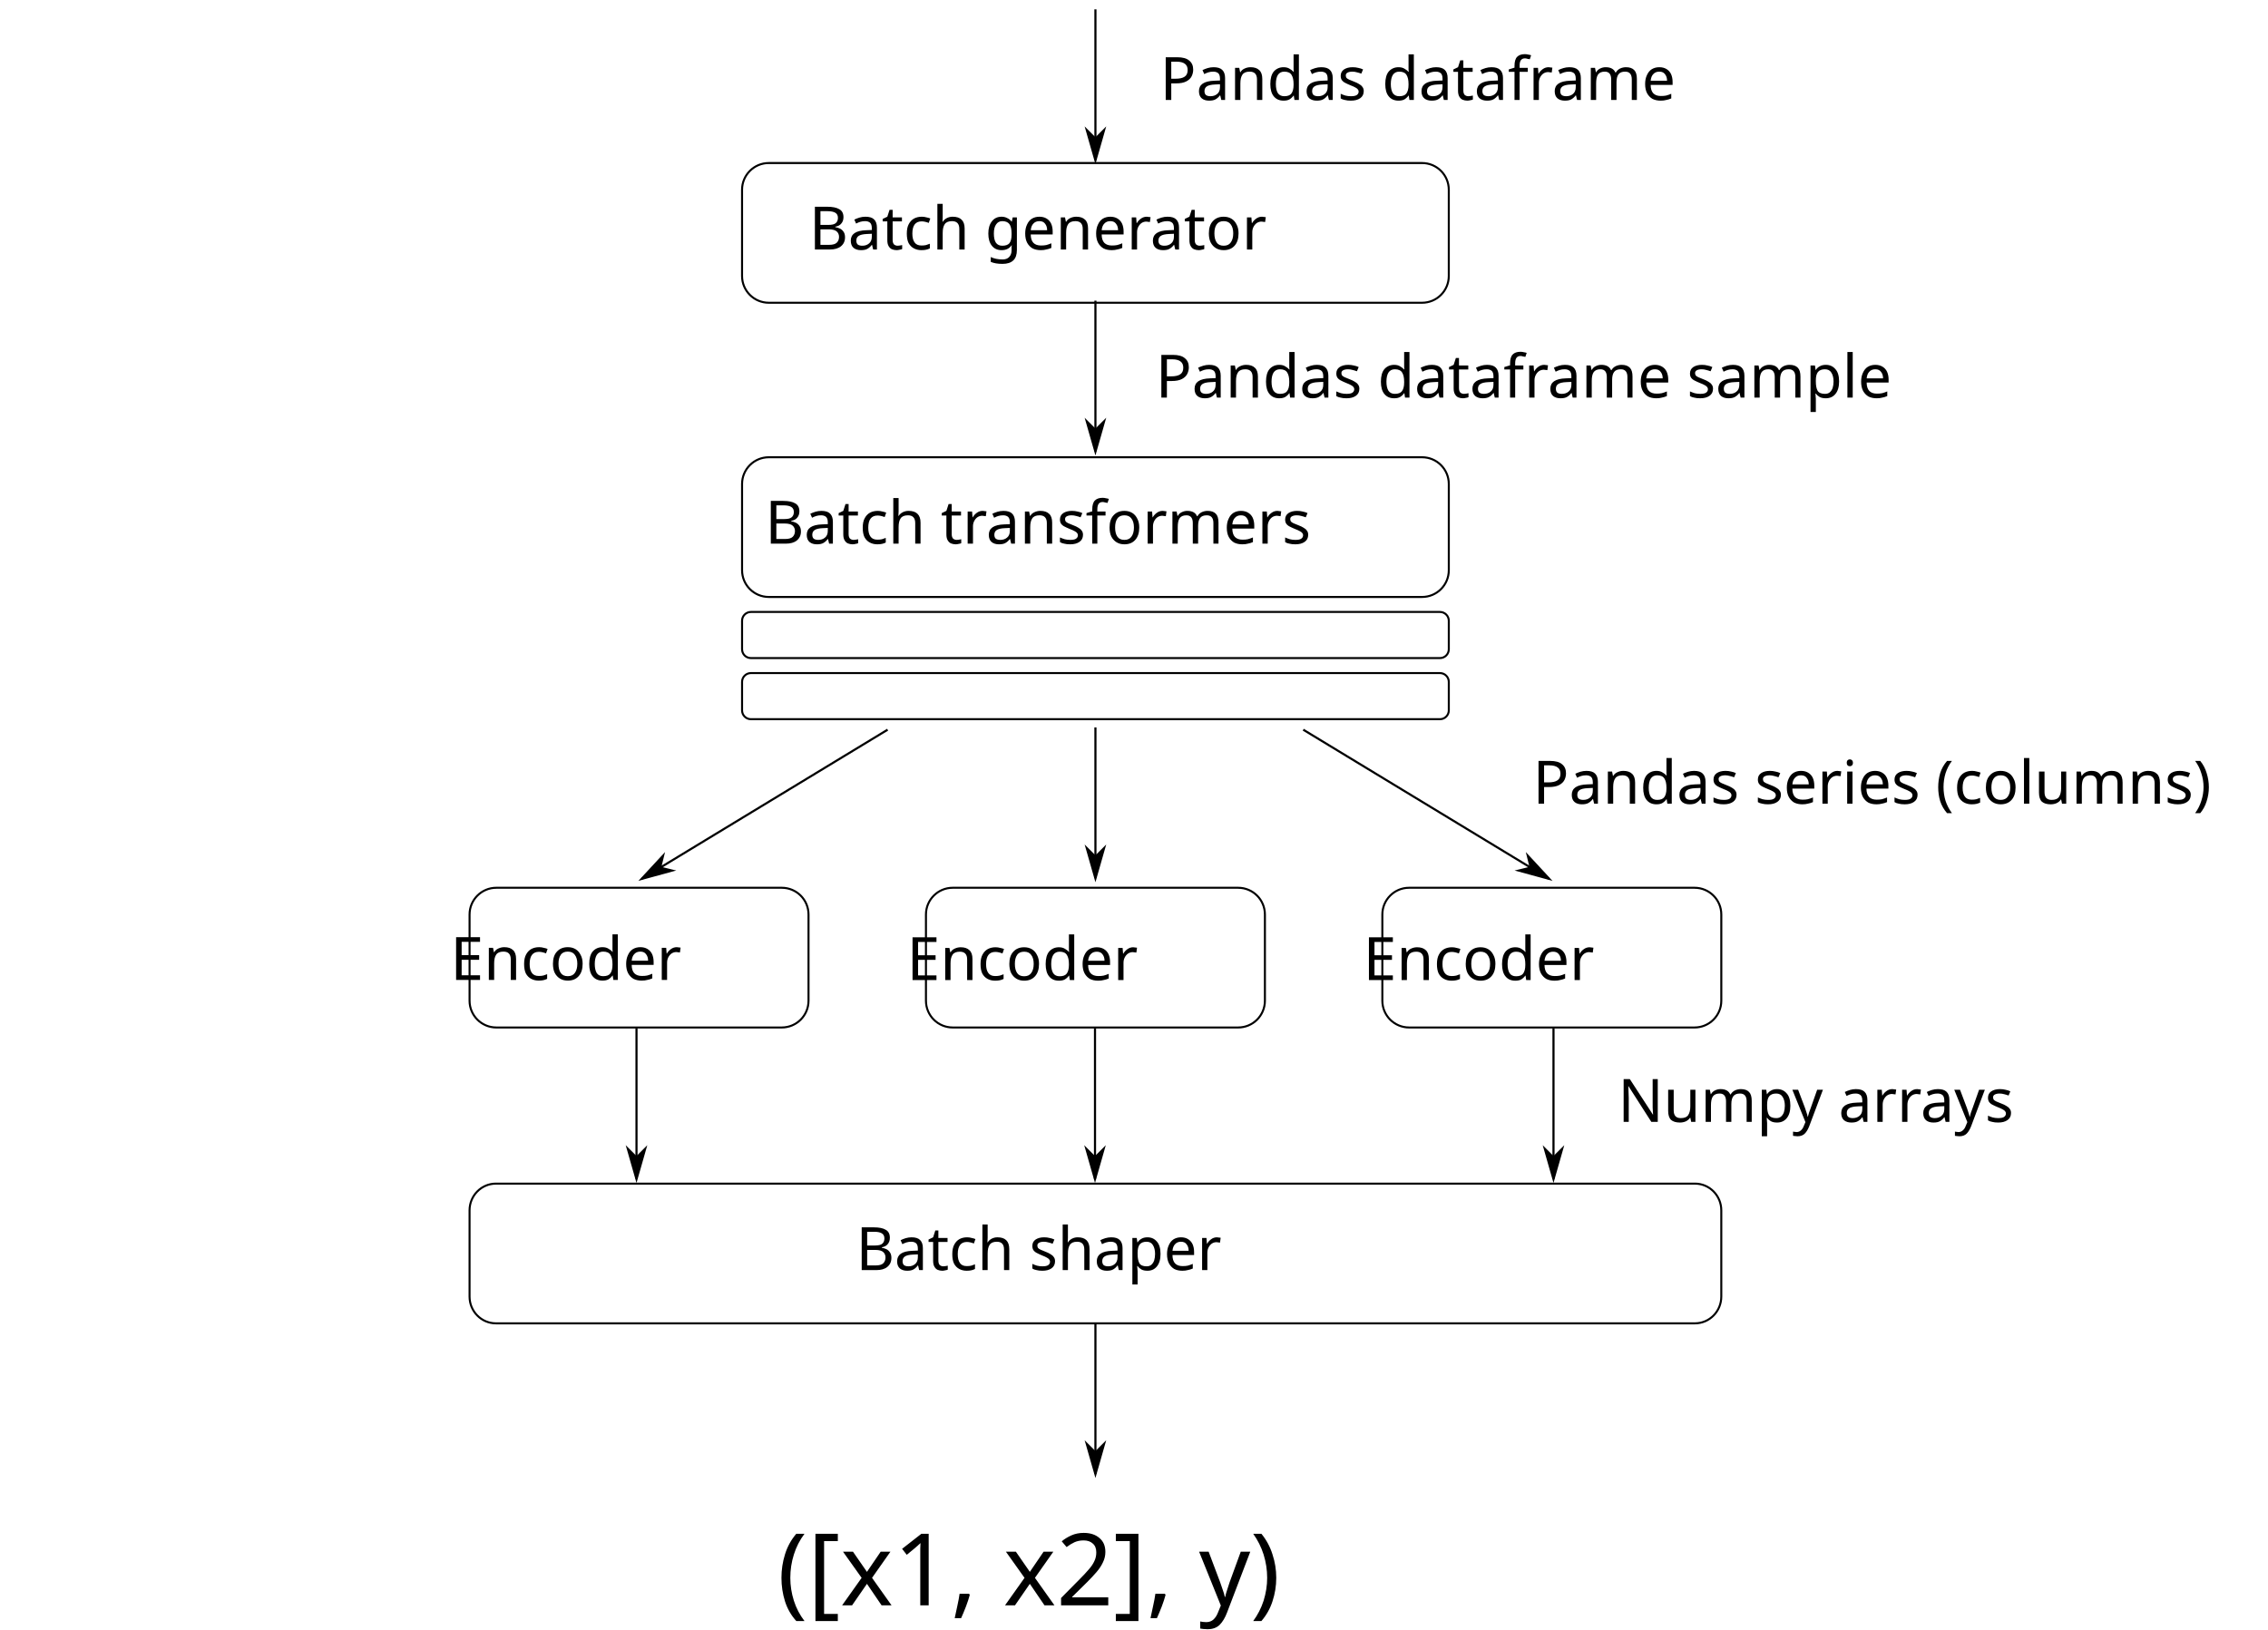
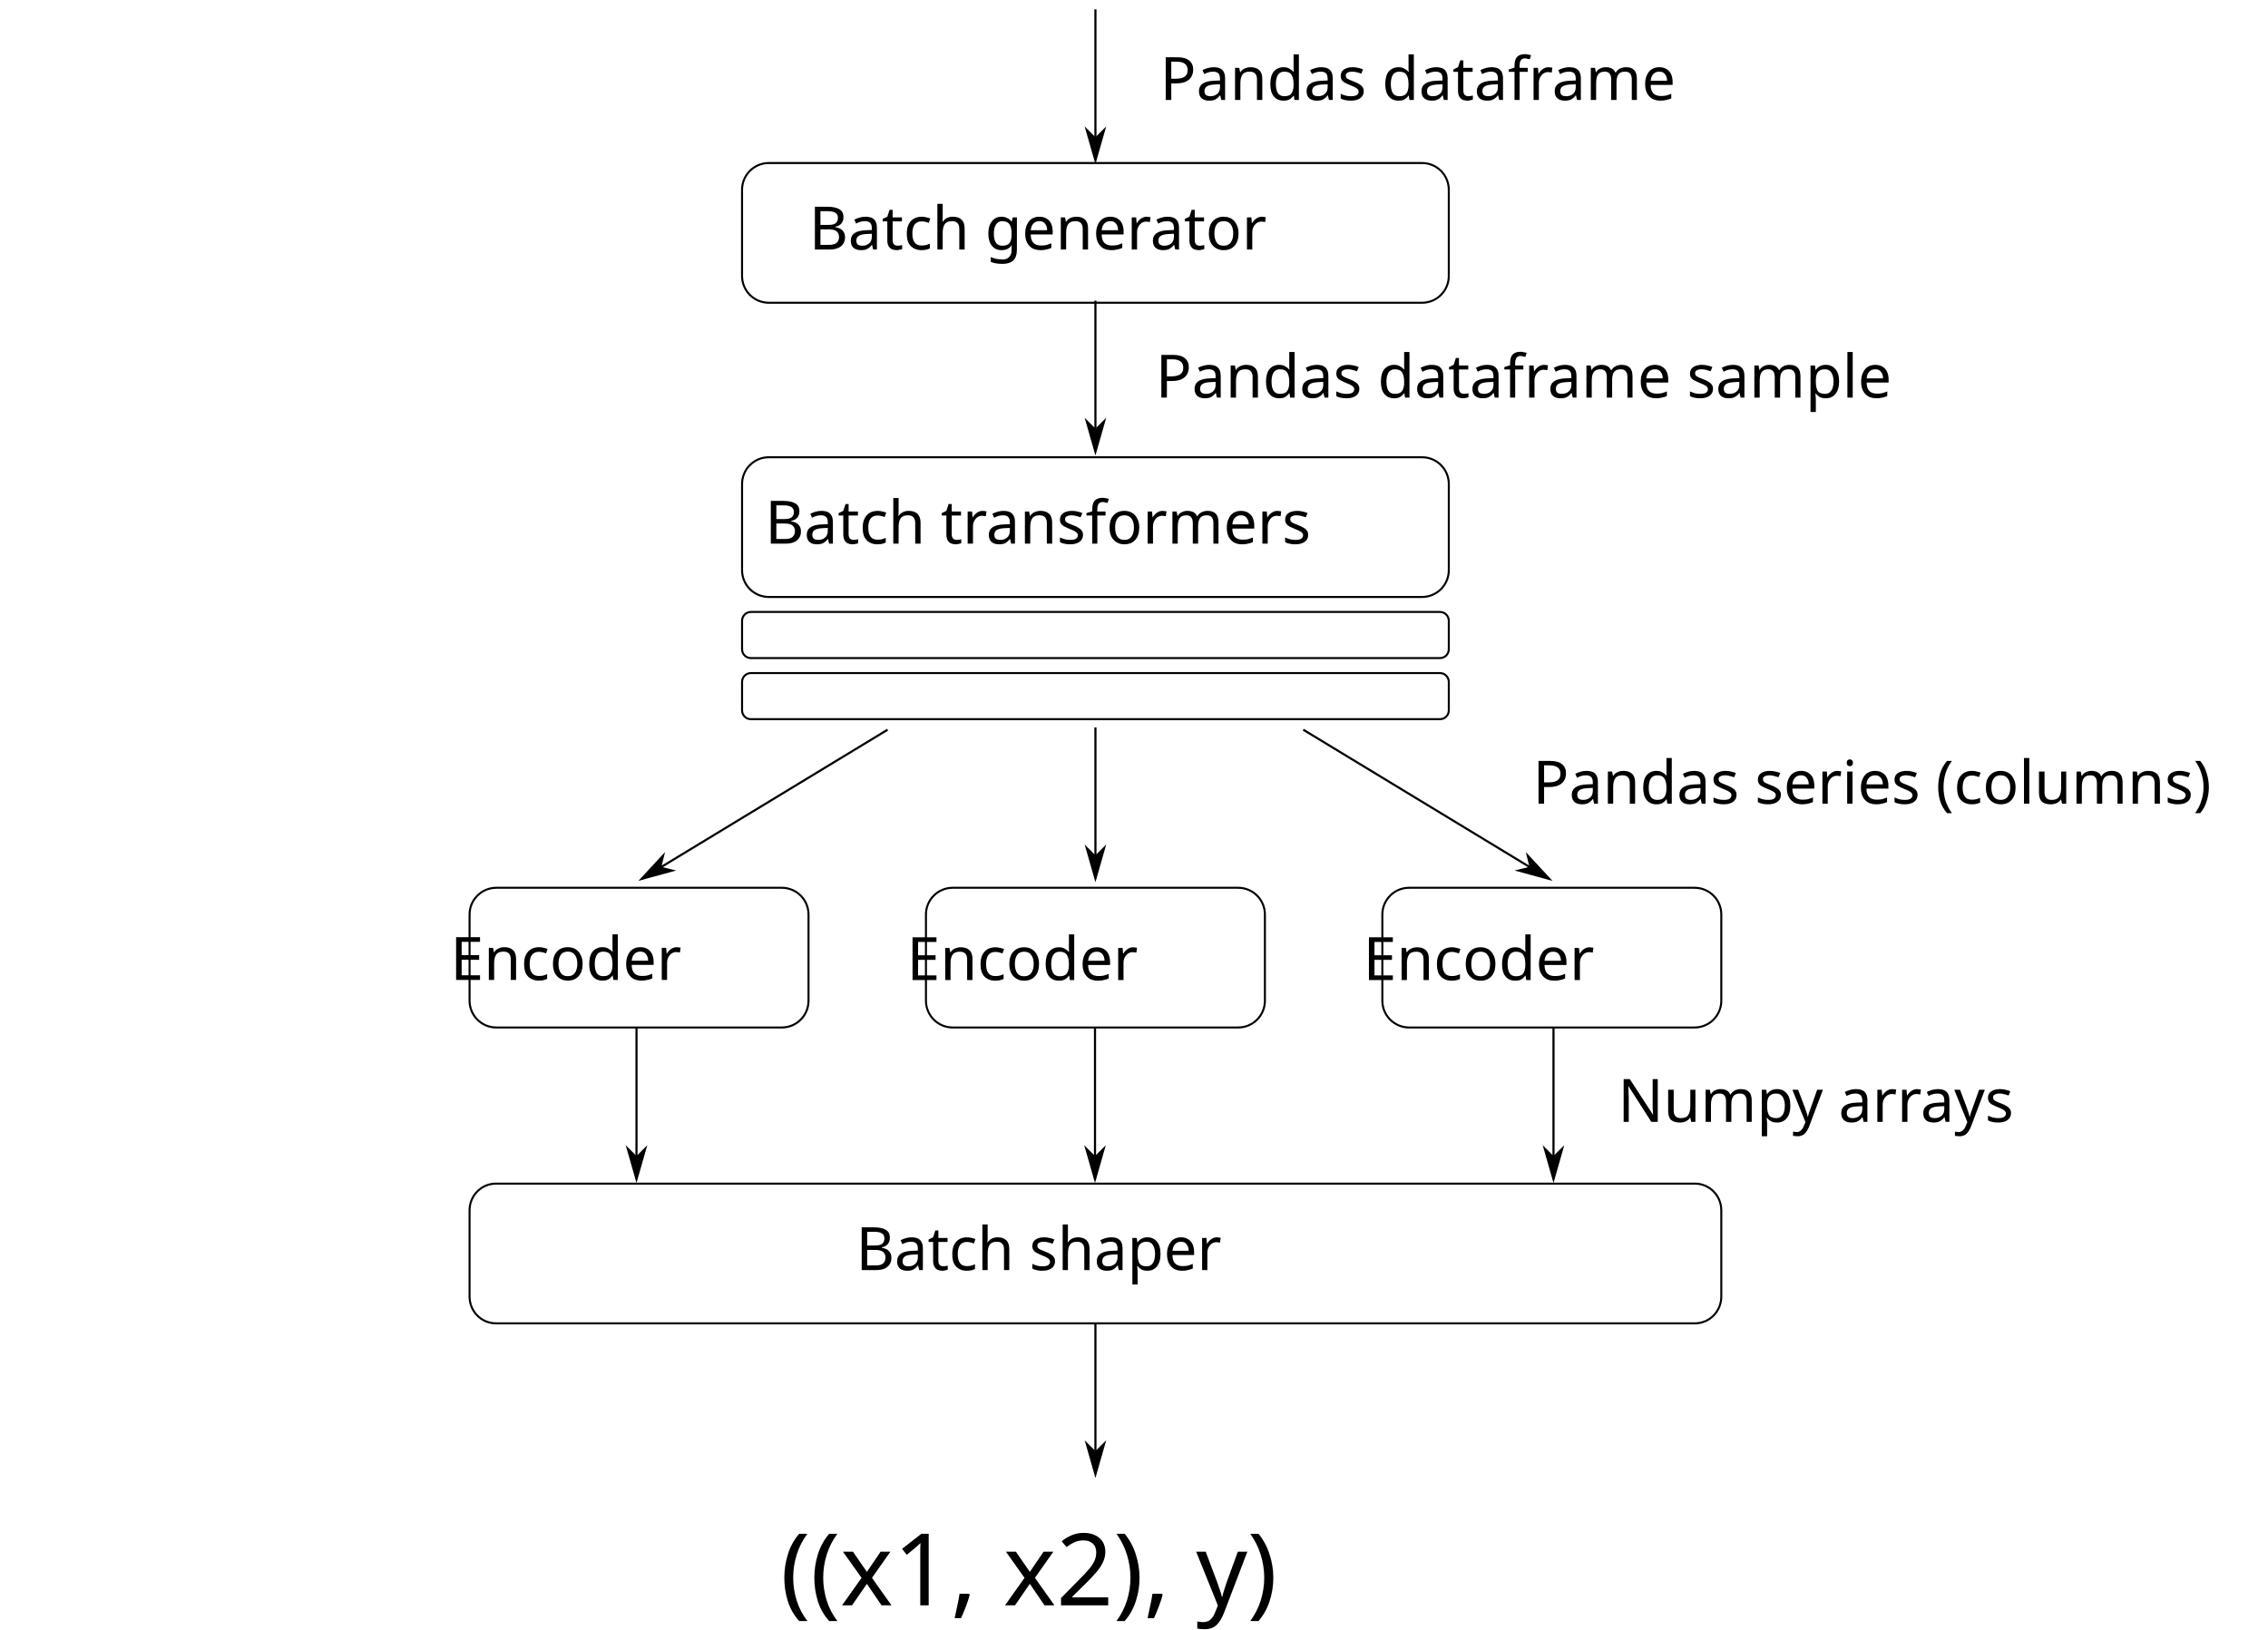
<svg xmlns="http://www.w3.org/2000/svg" width="160mm" height="115mm" viewBox="0 0 160 115" version="1.1" id="svg8">
  <defs id="defs2">
    <marker orient="auto" refY="0" refX="0" id="Arrow1Lend" style="overflow:visible">
      <path id="path959" d="M 0,0 5,-5 -12.5,0 5,5 Z" style="fill:#000000;fill-opacity:1;fill-rule:evenodd;stroke:#000000;stroke-width:1pt;stroke-opacity:1" transform="matrix(-0.8,0,0,-0.8,-10,0)" />
    </marker>
    <marker orient="auto" refY="0" refX="0" id="Arrow1Lstart" style="overflow:visible">
      <path id="path956" d="M 0,0 5,-5 -12.5,0 5,5 Z" style="fill:#000000;fill-opacity:1;fill-rule:evenodd;stroke:#000000;stroke-width:1pt;stroke-opacity:1" transform="matrix(0.8,0,0,0.8,10,0)" />
    </marker>
    <marker orient="auto" refY="0" refX="0" id="Arrow1Lend-7" style="overflow:visible">
      <path id="path959-3" d="M 0,0 5,-5 -12.5,0 5,5 Z" style="fill:#000000;fill-opacity:1;fill-rule:evenodd;stroke:#000000;stroke-width:1pt;stroke-opacity:1" transform="matrix(-0.8,0,0,-0.8,-10,0)" />
    </marker>
    <marker orient="auto" refY="0" refX="0" id="Arrow1Lend-2" style="overflow:visible">
      <path id="path959-6" d="M 0,0 5,-5 -12.5,0 5,5 Z" style="fill:#000000;fill-opacity:1;fill-rule:evenodd;stroke:#000000;stroke-width:1pt;stroke-opacity:1" transform="matrix(-0.8,0,0,-0.8,-10,0)" />
    </marker>
    <marker orient="auto" refY="0" refX="0" id="Arrow1Lend-2-8" style="overflow:visible">
      <path id="path959-6-7" d="M 0,0 5,-5 -12.5,0 5,5 Z" style="fill:#000000;fill-opacity:1;fill-rule:evenodd;stroke:#000000;stroke-width:1pt;stroke-opacity:1" transform="matrix(-0.8,0,0,-0.8,-10,0)" />
    </marker>
    <marker orient="auto" refY="0" refX="0" id="Arrow1Lend-2-8-6" style="overflow:visible">
      <path id="path959-6-7-0" d="M 0,0 5,-5 -12.5,0 5,5 Z" style="fill:#000000;fill-opacity:1;fill-rule:evenodd;stroke:#000000;stroke-width:1pt;stroke-opacity:1" transform="matrix(-0.8,0,0,-0.8,-10,0)" />
    </marker>
    <marker orient="auto" refY="0" refX="0" id="Arrow1Lend-79" style="overflow:visible">
      <path id="path959-39" d="M 0,0 5,-5 -12.5,0 5,5 Z" style="fill:#000000;fill-opacity:1;fill-rule:evenodd;stroke:#000000;stroke-width:1pt;stroke-opacity:1" transform="matrix(-0.8,0,0,-0.8,-10,0)" />
    </marker>
    <marker orient="auto" refY="0" refX="0" id="Arrow1Lend-79-3" style="overflow:visible">
      <path id="path959-39-0" d="M 0,0 5,-5 -12.5,0 5,5 Z" style="fill:#000000;fill-opacity:1;fill-rule:evenodd;stroke:#000000;stroke-width:1pt;stroke-opacity:1" transform="matrix(-0.8,0,0,-0.8,-10,0)" />
    </marker>
    <marker orient="auto" refY="0" refX="0" id="Arrow1Lend-79-3-7" style="overflow:visible">
      <path id="path959-39-0-8" d="M 0,0 5,-5 -12.5,0 5,5 Z" style="fill:#000000;fill-opacity:1;fill-rule:evenodd;stroke:#000000;stroke-width:1pt;stroke-opacity:1" transform="matrix(-0.8,0,0,-0.8,-10,0)" />
    </marker>
    <marker orient="auto" refY="0" refX="0" id="Arrow1Lend-79-3-4" style="overflow:visible">
      <path id="path959-39-0-9" d="M 0,0 5,-5 -12.5,0 5,5 Z" style="fill:#000000;fill-opacity:1;fill-rule:evenodd;stroke:#000000;stroke-width:1pt;stroke-opacity:1" transform="matrix(-0.8,0,0,-0.8,-10,0)" />
    </marker>
  </defs>
  <g id="layer1" transform="translate(0,-182)">
    <g id="g1431" transform="translate(29.78562,173.1111)">
      <rect ry="1.887" style="fill:none;stroke:#000000;stroke-width:0.142;stroke-miterlimit:4;stroke-dasharray:none;stroke-opacity:1" y="20.392" x="22.564" height="9.858" width="49.858" id="rect10" />
      <text id="text819" y="26.489" x="47.288" style="font-style:normal;font-variant:normal;font-weight:normal;font-stretch:normal;font-size:4.233px;line-height:1.25;font-family:sans-serif;-inkscape-font-specification:'sans-serif, Normal';font-variant-ligatures:normal;font-variant-caps:normal;font-variant-numeric:normal;font-feature-settings:normal;text-align:center;letter-spacing:0px;word-spacing:0px;writing-mode:lr-tb;text-anchor:middle;fill:#000000;fill-opacity:1;stroke:none;stroke-width:0.265" xml:space="preserve">
        <tspan style="font-style:normal;font-variant:normal;font-weight:normal;font-stretch:normal;font-size:4.233px;font-family:sans-serif;-inkscape-font-specification:'sans-serif, Normal';font-variant-ligatures:normal;font-variant-caps:normal;font-variant-numeric:normal;font-feature-settings:normal;text-align:center;writing-mode:lr-tb;text-anchor:middle;stroke-width:0.265" y="26.489" x="47.288" id="tspan817">Batch generator</tspan>
      </text>
    </g>
    <g id="g1426" transform="translate(29.63226,175.7569)">
      <rect ry="1.887" style="fill:none;stroke:#000000;stroke-width:0.142;stroke-miterlimit:4;stroke-dasharray:none;stroke-opacity:1" y="38.505" x="22.718" height="9.858" width="49.858" id="rect10-0" />
      <text id="text819-4" y="44.602" x="47.441" style="font-style:normal;font-variant:normal;font-weight:normal;font-stretch:normal;font-size:4.233px;line-height:1.25;font-family:sans-serif;-inkscape-font-specification:'sans-serif, Normal';font-variant-ligatures:normal;font-variant-caps:normal;font-variant-numeric:normal;font-feature-settings:normal;text-align:center;letter-spacing:0px;word-spacing:0px;writing-mode:lr-tb;text-anchor:middle;fill:#000000;fill-opacity:1;stroke:none;stroke-width:0.265" xml:space="preserve">
        <tspan style="font-style:normal;font-variant:normal;font-weight:normal;font-stretch:normal;font-size:4.233px;font-family:sans-serif;-inkscape-font-specification:'sans-serif, Normal';font-variant-ligatures:normal;font-variant-caps:normal;font-variant-numeric:normal;font-feature-settings:normal;text-align:center;writing-mode:lr-tb;text-anchor:middle;stroke-width:0.265" y="44.602" x="47.441" id="tspan817-0">Batch transformers</tspan>
      </text>
      <rect ry="0.623" style="fill:none;stroke:#000000;stroke-width:0.142;stroke-miterlimit:4;stroke-dasharray:none;stroke-opacity:1" y="49.421" x="22.718" height="3.254" width="49.858" id="rect10-6" />
      <rect ry="0.623" style="fill:none;stroke:#000000;stroke-width:0.142;stroke-miterlimit:4;stroke-dasharray:none;stroke-opacity:1" y="53.733" x="22.718" height="3.254" width="49.858" id="rect10-6-3" />
    </g>
    <path style="fill:none;stroke:#000000;stroke-width:0.15;stroke-linecap:butt;stroke-linejoin:miter;stroke-miterlimit:4;stroke-dasharray:none;stroke-opacity:1;marker-end:url(#Arrow1Lend)" d="M 77.279,203.214 V 213.848" id="path954" />
    <g id="g1457" transform="translate(27.62731,173.1111)">
      <g transform="translate(-0.1179378,3.656072)" id="g1395">
        <rect id="rect10-60" width="23.912" height="9.858" x="5.617" y="67.871" style="fill:none;stroke:#000000;stroke-width:0.142;stroke-miterlimit:4;stroke-dasharray:none;stroke-opacity:1" ry="1.887" />
        <text xml:space="preserve" style="font-style:normal;font-variant:normal;font-weight:normal;font-stretch:normal;font-size:4.233px;line-height:1.25;font-family:sans-serif;-inkscape-font-specification:'sans-serif, Normal';font-variant-ligatures:normal;font-variant-caps:normal;font-variant-numeric:normal;font-feature-settings:normal;text-align:center;letter-spacing:0px;word-spacing:0px;writing-mode:lr-tb;text-anchor:middle;fill:#000000;fill-opacity:1;stroke:none;stroke-width:0.265" x="17.367" y="74.378" id="text819-5">
          <tspan id="tspan817-02" x="17.367" y="74.378" style="font-style:normal;font-variant:normal;font-weight:normal;font-stretch:normal;font-size:4.233px;font-family:sans-serif;-inkscape-font-specification:'sans-serif, Normal';font-variant-ligatures:normal;font-variant-caps:normal;font-variant-numeric:normal;font-feature-settings:normal;text-align:center;writing-mode:lr-tb;text-anchor:middle;stroke-width:0.265">Encoder</tspan>
        </text>
      </g>
      <g transform="translate(32.19701,3.420194)" id="g1390">
        <rect id="rect10-60-9" width="23.912" height="9.858" x="37.696" y="68.107" style="fill:none;stroke:#000000;stroke-width:0.142;stroke-miterlimit:4;stroke-dasharray:none;stroke-opacity:1" ry="1.887" />
        <text xml:space="preserve" style="font-style:normal;font-variant:normal;font-weight:normal;font-stretch:normal;font-size:4.233px;line-height:1.25;font-family:sans-serif;-inkscape-font-specification:'sans-serif, Normal';font-variant-ligatures:normal;font-variant-caps:normal;font-variant-numeric:normal;font-feature-settings:normal;text-align:center;letter-spacing:0px;word-spacing:0px;writing-mode:lr-tb;text-anchor:middle;fill:#000000;fill-opacity:1;stroke:none;stroke-width:0.265" x="49.446" y="74.614" id="text819-5-4">
          <tspan id="tspan817-02-3" x="49.446" y="74.614" style="font-style:normal;font-variant:normal;font-weight:normal;font-stretch:normal;font-size:4.233px;font-family:sans-serif;-inkscape-font-specification:'sans-serif, Normal';font-variant-ligatures:normal;font-variant-caps:normal;font-variant-numeric:normal;font-feature-settings:normal;text-align:center;writing-mode:lr-tb;text-anchor:middle;stroke-width:0.265">Encoder</tspan>
        </text>
      </g>
      <g transform="translate(-1.7363282e-6,3.420194)" id="g1390-5">
        <rect id="rect10-60-9-1" width="23.912" height="9.858" x="37.696" y="68.107" style="fill:none;stroke:#000000;stroke-width:0.142;stroke-miterlimit:4;stroke-dasharray:none;stroke-opacity:1" ry="1.887" />
        <text xml:space="preserve" style="font-style:normal;font-variant:normal;font-weight:normal;font-stretch:normal;font-size:4.233px;line-height:1.25;font-family:sans-serif;-inkscape-font-specification:'sans-serif, Normal';font-variant-ligatures:normal;font-variant-caps:normal;font-variant-numeric:normal;font-feature-settings:normal;text-align:center;letter-spacing:0px;word-spacing:0px;writing-mode:lr-tb;text-anchor:middle;fill:#000000;fill-opacity:1;stroke:none;stroke-width:0.265" x="49.446" y="74.614" id="text819-5-4-7">
          <tspan id="tspan817-02-3-4" x="49.446" y="74.614" style="font-style:normal;font-variant:normal;font-weight:normal;font-stretch:normal;font-size:4.233px;font-family:sans-serif;-inkscape-font-specification:'sans-serif, Normal';font-variant-ligatures:normal;font-variant-caps:normal;font-variant-numeric:normal;font-feature-settings:normal;text-align:center;writing-mode:lr-tb;text-anchor:middle;stroke-width:0.265">Encoder</tspan>
        </text>
      </g>
    </g>
    <text xml:space="preserve" style="font-style:normal;font-variant:normal;font-weight:normal;font-stretch:normal;font-size:4.233px;line-height:1.25;font-family:sans-serif;-inkscape-font-specification:'sans-serif, Normal';font-variant-ligatures:normal;font-variant-caps:normal;font-variant-numeric:normal;font-feature-settings:normal;text-align:start;letter-spacing:0px;word-spacing:0px;writing-mode:lr-tb;text-anchor:start;fill:#000000;fill-opacity:1;stroke:none;stroke-width:0.265" x="81.525" y="210.058" id="text1581">
      <tspan x="81.525" y="210.058" style="font-style:normal;font-variant:normal;font-weight:normal;font-stretch:normal;font-size:4.233px;font-family:sans-serif;-inkscape-font-specification:'sans-serif, Normal';font-variant-ligatures:normal;font-variant-caps:normal;font-variant-numeric:normal;font-feature-settings:normal;text-align:start;writing-mode:lr-tb;text-anchor:start;stroke-width:0.265" id="tspan1583">Pandas dataframe sample</tspan>
    </text>
    <path style="fill:none;stroke:#000000;stroke-width:0.15;stroke-linecap:butt;stroke-linejoin:miter;stroke-miterlimit:4;stroke-dasharray:none;stroke-opacity:1;marker-end:url(#Arrow1Lend-7)" d="m 77.279,182.659 v 10.634" id="path954-2" />
    <text xml:space="preserve" style="font-style:normal;font-variant:normal;font-weight:normal;font-stretch:normal;font-size:4.233px;line-height:1.25;font-family:sans-serif;-inkscape-font-specification:'sans-serif, Normal';font-variant-ligatures:normal;font-variant-caps:normal;font-variant-numeric:normal;font-feature-settings:normal;text-align:start;letter-spacing:0px;word-spacing:0px;writing-mode:lr-tb;text-anchor:start;fill:#000000;fill-opacity:1;stroke:none;stroke-width:0.265" x="81.833" y="189.054" id="text1581-6">
      <tspan x="81.833" y="189.054" style="font-style:normal;font-variant:normal;font-weight:normal;font-stretch:normal;font-size:4.233px;font-family:sans-serif;-inkscape-font-specification:'sans-serif, Normal';font-variant-ligatures:normal;font-variant-caps:normal;font-variant-numeric:normal;font-feature-settings:normal;text-align:start;writing-mode:lr-tb;text-anchor:start;stroke-width:0.265" id="tspan1583-5">Pandas dataframe</tspan>
    </text>
    <g id="g3309" transform="translate(27.82726,173.1111)">
      <path id="path954-5" d="M 49.452,60.213 V 70.847" style="fill:none;stroke:#000000;stroke-width:0.15;stroke-linecap:butt;stroke-linejoin:miter;stroke-miterlimit:4;stroke-dasharray:none;stroke-opacity:1;marker-end:url(#Arrow1Lend-2)" />
      <path id="path954-5-9" d="M 34.792,60.374 17.455,70.89" style="fill:none;stroke:#000000;stroke-width:0.15;stroke-linecap:butt;stroke-linejoin:miter;stroke-miterlimit:4;stroke-dasharray:none;stroke-opacity:1;marker-end:url(#Arrow1Lend-2-8)" />
      <path id="path954-5-9-4" d="M 64.112,60.374 81.449,70.89" style="fill:none;stroke:#000000;stroke-width:0.15;stroke-linecap:butt;stroke-linejoin:miter;stroke-miterlimit:4;stroke-dasharray:none;stroke-opacity:1;marker-end:url(#Arrow1Lend-2-8-6)" />
    </g>
    <text xml:space="preserve" style="font-style:normal;font-variant:normal;font-weight:normal;font-stretch:normal;font-size:4.233px;line-height:1.25;font-family:sans-serif;-inkscape-font-specification:'sans-serif, Normal';font-variant-ligatures:normal;font-variant-caps:normal;font-variant-numeric:normal;font-feature-settings:normal;text-align:start;letter-spacing:0px;word-spacing:0px;writing-mode:lr-tb;text-anchor:start;fill:#000000;fill-opacity:1;stroke:none;stroke-width:0.265" x="108.133" y="238.706" id="text1581-1">
      <tspan x="108.133" y="238.706" style="font-style:normal;font-variant:normal;font-weight:normal;font-stretch:normal;font-size:4.233px;font-family:sans-serif;-inkscape-font-specification:'sans-serif, Normal';font-variant-ligatures:normal;font-variant-caps:normal;font-variant-numeric:normal;font-feature-settings:normal;text-align:start;writing-mode:lr-tb;text-anchor:start;stroke-width:0.265" id="tspan1583-0">Pandas series (columns)</tspan>
    </text>
    <g id="g1431-4" transform="matrix(0.9855242,0,0,1,31.22863,245.121)" style="stroke-width:1.007">
      <rect ry="1.887" style="fill:none;stroke:#000000;stroke-width:0.143;stroke-miterlimit:4;stroke-dasharray:none;stroke-opacity:1" y="20.392" x="1.925" height="9.858" width="89.603" id="rect10-8" />
      <text id="text819-7" y="26.489" x="46.521" style="font-style:normal;font-variant:normal;font-weight:normal;font-stretch:normal;font-size:4.233px;line-height:1.25;font-family:sans-serif;-inkscape-font-specification:'sans-serif, Normal';font-variant-ligatures:normal;font-variant-caps:normal;font-variant-numeric:normal;font-feature-settings:normal;text-align:center;letter-spacing:0px;word-spacing:0px;writing-mode:lr-tb;text-anchor:middle;fill:#000000;fill-opacity:1;stroke:none;stroke-width:0.267" xml:space="preserve">
        <tspan style="font-style:normal;font-variant:normal;font-weight:normal;font-stretch:normal;font-size:4.233px;font-family:sans-serif;-inkscape-font-specification:'sans-serif, Normal';font-variant-ligatures:normal;font-variant-caps:normal;font-variant-numeric:normal;font-feature-settings:normal;text-align:center;writing-mode:lr-tb;text-anchor:middle;stroke-width:0.267" y="26.489" x="46.521" id="tspan817-08">Batch shaper</tspan>
      </text>
    </g>
    <path style="fill:none;stroke:#000000;stroke-width:0.15;stroke-linecap:butt;stroke-linejoin:miter;stroke-miterlimit:4;stroke-dasharray:none;stroke-opacity:1;marker-end:url(#Arrow1Lend-79)" d="m 44.903,254.542 v 10.634" id="path954-28" />
    <path style="fill:none;stroke:#000000;stroke-width:0.15;stroke-linecap:butt;stroke-linejoin:miter;stroke-miterlimit:4;stroke-dasharray:none;stroke-opacity:1;marker-end:url(#Arrow1Lend-79-3)" d="m 77.249,254.542 v 10.634" id="path954-28-1" />
    <path style="fill:none;stroke:#000000;stroke-width:0.15;stroke-linecap:butt;stroke-linejoin:miter;stroke-miterlimit:4;stroke-dasharray:none;stroke-opacity:1;marker-end:url(#Arrow1Lend-79-3-7)" d="m 109.594,254.542 v 10.634" id="path954-28-1-9" />
    <text xml:space="preserve" style="font-style:normal;font-variant:normal;font-weight:normal;font-stretch:normal;font-size:4.233px;line-height:1.25;font-family:sans-serif;-inkscape-font-specification:'sans-serif, Normal';font-variant-ligatures:normal;font-variant-caps:normal;font-variant-numeric:normal;font-feature-settings:normal;text-align:start;letter-spacing:0px;word-spacing:0px;writing-mode:lr-tb;text-anchor:start;fill:#000000;fill-opacity:1;stroke:none;stroke-width:0.265" x="114.136" y="261.157" id="text1581-1-1">
      <tspan x="114.136" y="261.157" style="font-style:normal;font-variant:normal;font-weight:normal;font-stretch:normal;font-size:4.233px;font-family:sans-serif;-inkscape-font-specification:'sans-serif, Normal';font-variant-ligatures:normal;font-variant-caps:normal;font-variant-numeric:normal;font-feature-settings:normal;text-align:start;writing-mode:lr-tb;text-anchor:start;stroke-width:0.265" id="tspan1583-0-5">Numpy arrays</tspan>
    </text>
    <text xml:space="preserve" style="font-style:normal;font-variant:normal;font-weight:normal;font-stretch:normal;font-size:7.056px;line-height:1.25;font-family:sans-serif;-inkscape-font-specification:'sans-serif, Normal';font-variant-ligatures:normal;font-variant-caps:normal;font-variant-numeric:normal;font-feature-settings:normal;text-align:center;letter-spacing:0px;word-spacing:0px;writing-mode:lr-tb;text-anchor:middle;fill:#000000;fill-opacity:1;stroke:none;stroke-width:0.265" x="77.161" y="295.267" id="text4365">
-       <tspan id="tspan4363" x="77.161" y="295.267" style="font-style:normal;font-variant:normal;font-weight:normal;font-stretch:normal;font-size:7.056px;font-family:sans-serif;-inkscape-font-specification:'sans-serif, Normal';font-variant-ligatures:normal;font-variant-caps:normal;font-variant-numeric:normal;font-feature-settings:normal;text-align:center;writing-mode:lr-tb;text-anchor:middle;stroke-width:0.265">([x1, x2], y)</tspan>
+       <tspan id="tspan4363" x="77.161" y="295.267" style="font-style:normal;font-variant:normal;font-weight:normal;font-stretch:normal;font-size:7.056px;font-family:sans-serif;-inkscape-font-specification:'sans-serif, Normal';font-variant-ligatures:normal;font-variant-caps:normal;font-variant-numeric:normal;font-feature-settings:normal;text-align:center;writing-mode:lr-tb;text-anchor:middle;stroke-width:0.265">((x1, x2), y)</tspan>
    </text>
    <path style="fill:none;stroke:#000000;stroke-width:0.15;stroke-linecap:butt;stroke-linejoin:miter;stroke-miterlimit:4;stroke-dasharray:none;stroke-opacity:1;marker-end:url(#Arrow1Lend-79-3-4)" d="M 77.279,275.358 V 285.993" id="path954-28-1-0" />
  </g>
</svg>
